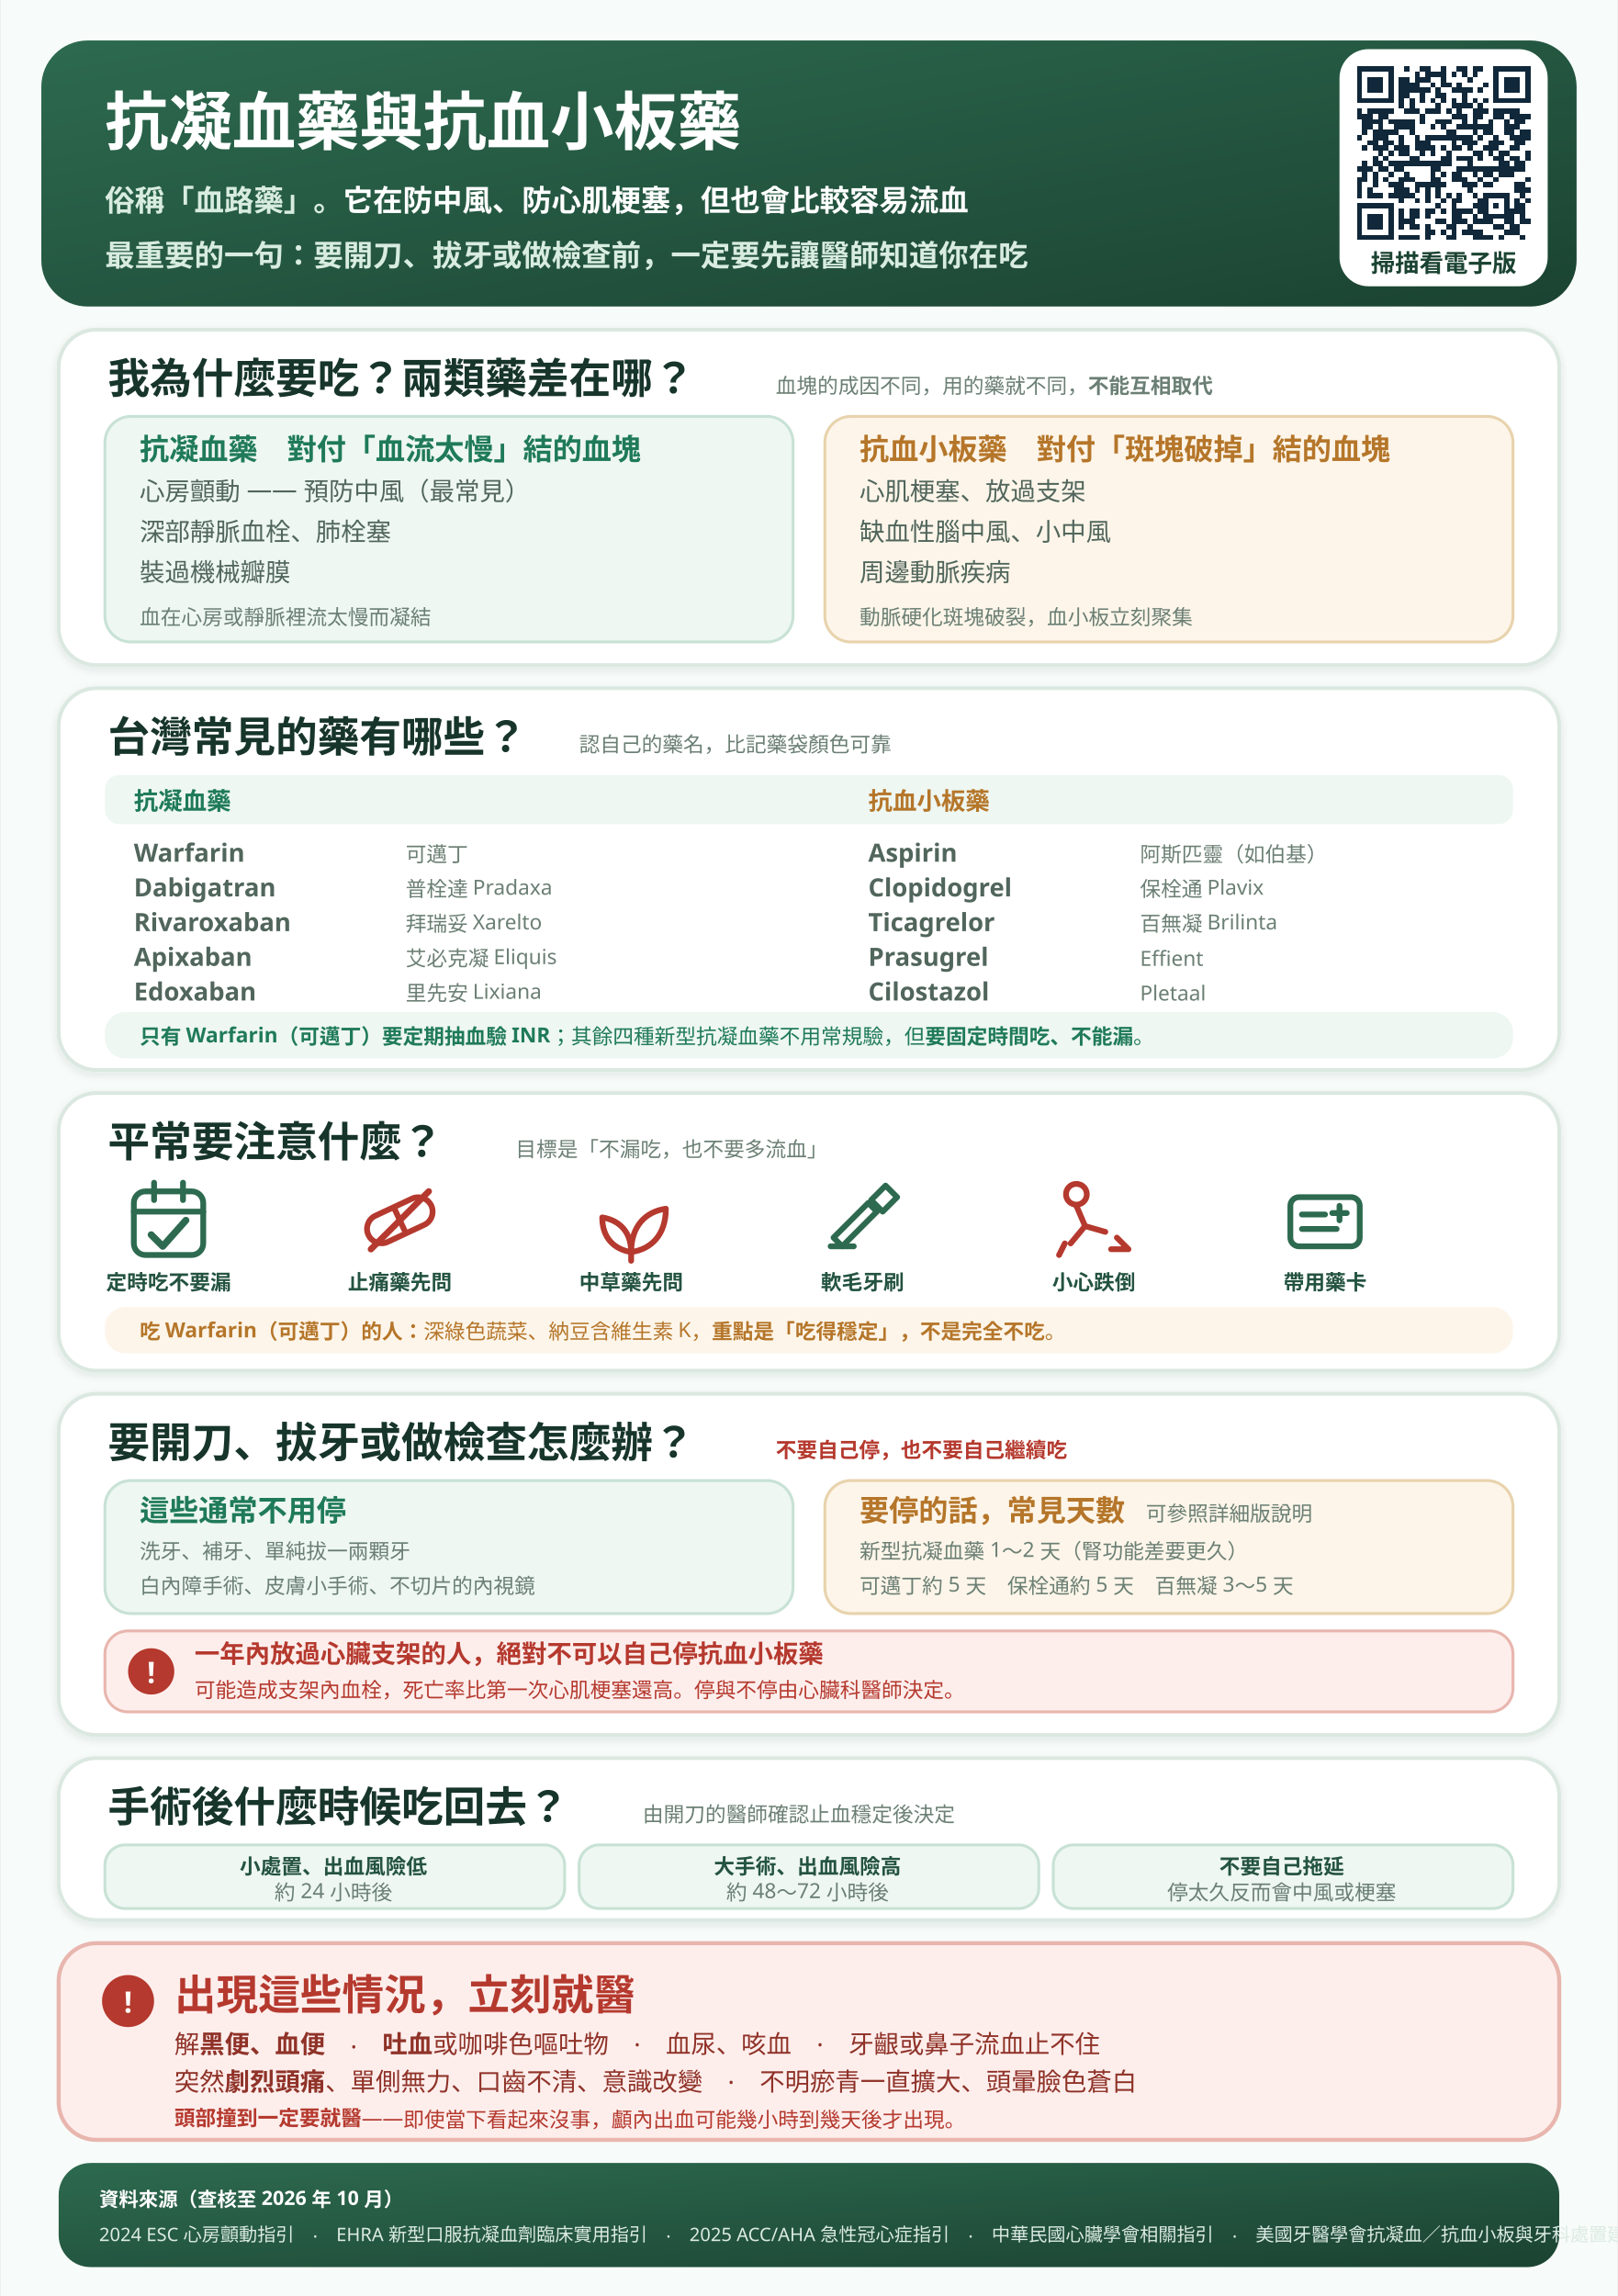
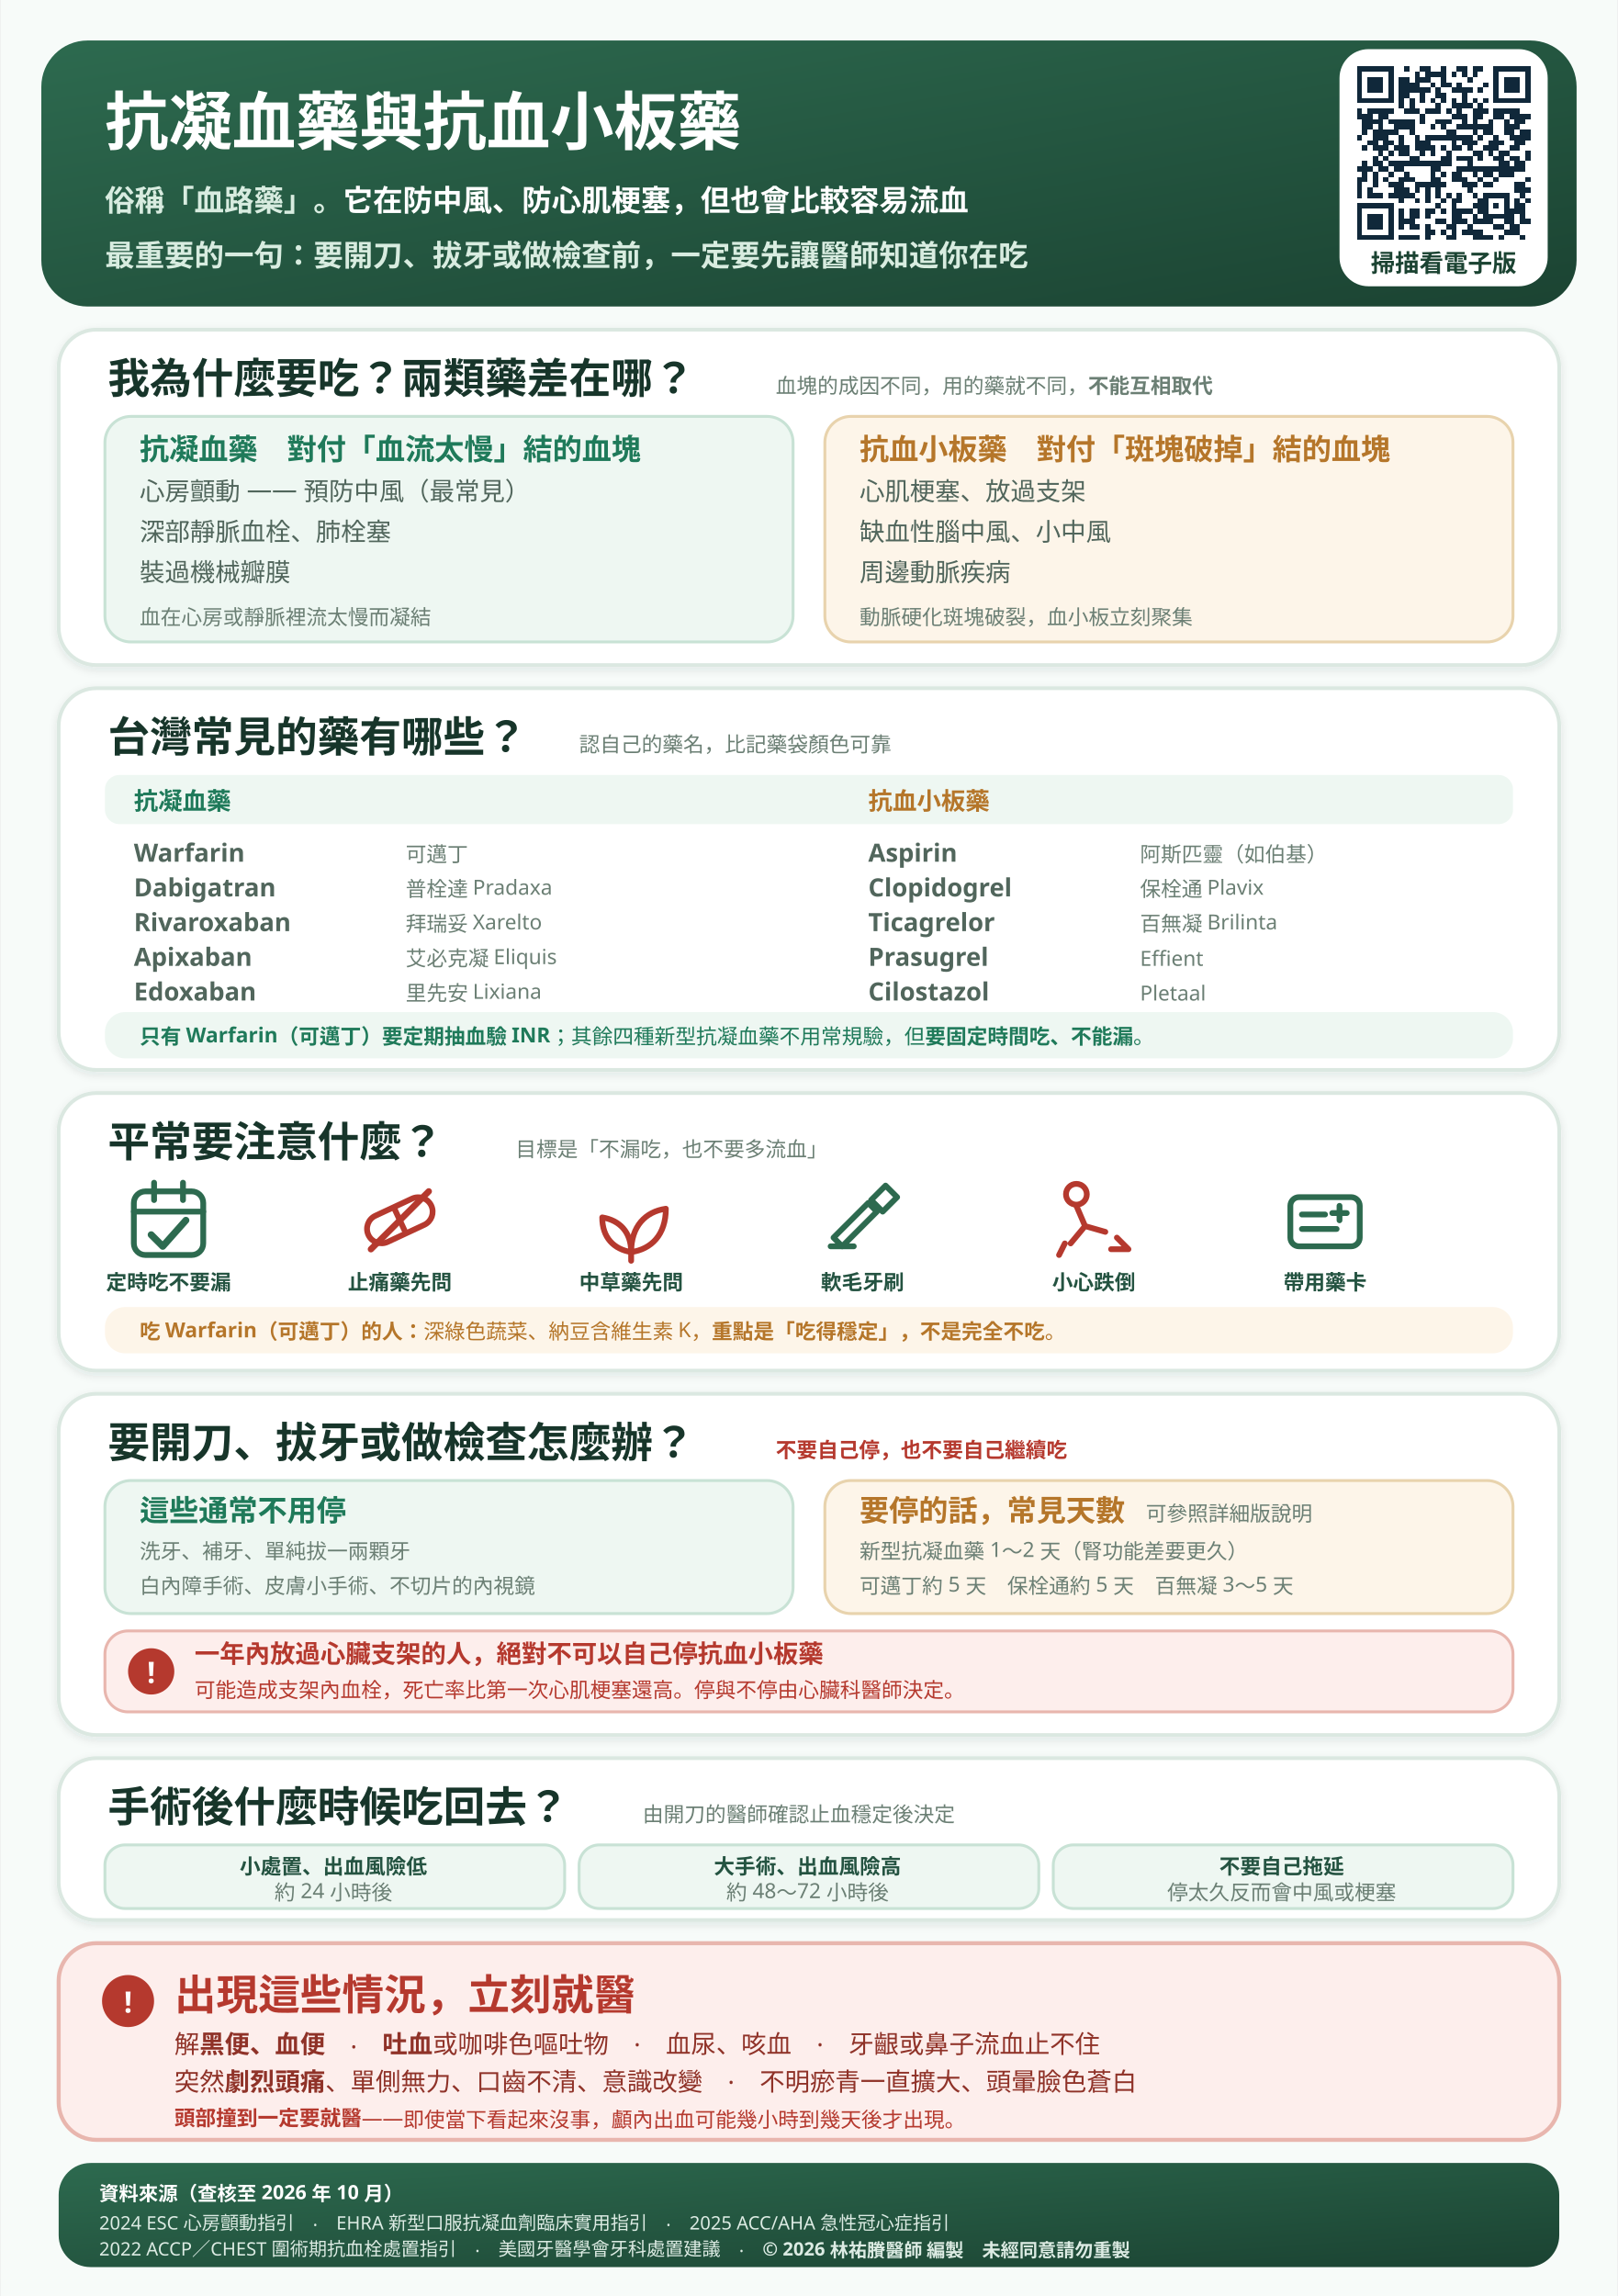
<svg xmlns="http://www.w3.org/2000/svg" viewBox="0 0 559 794" width="148mm" height="210mm">
  <defs>
    <linearGradient id="hg" x1="0" y1="0" x2="1" y2="1">
      <stop offset="0" stop-color="#2d6a4f" />
      <stop offset="1" stop-color="#1b4332" />
    </linearGradient>
    <filter id="sh" x="-6%" y="-6%" width="112%" height="118%">
      <feDropShadow dx="0" dy="1.1" stdDeviation="1.5" flood-color="#17352a" flood-opacity=".10" />
    </filter>
    <style>
.t{font:700 22px 'Microsoft JhengHei','Noto Sans TC',sans-serif;fill:#fff}
.st{font:600 10.3px 'Microsoft JhengHei','Noto Sans TC',sans-serif;fill:#d8ece0}
.h{font:700 14.5px 'Microsoft JhengHei','Noto Sans TC',sans-serif;fill:#17352a}
.b{font:700 10.2px 'Microsoft JhengHei','Noto Sans TC',sans-serif;fill:#245341}
.s{font:500 8.7px 'Microsoft JhengHei','Noto Sans TC',sans-serif;fill:#51665c}
.xs{font:500 7.2px 'Microsoft JhengHei','Noto Sans TC',sans-serif;fill:#6b7f74}
.th{font:700 8.4px 'Microsoft JhengHei','Noto Sans TC',sans-serif;fill:#17352a}
.src{font:500 6.4px 'Microsoft JhengHei',sans-serif;fill:#dcebe3}
.srh{font:700 6.8px 'Microsoft JhengHei',sans-serif;fill:#fff}
.card{fill:#fff;stroke:#dbe8e1;stroke-width:1.3}
.line{stroke-linecap:round;stroke-linejoin:round}
</style>
  </defs>
  <rect width="559" height="794" fill="#f7fbf9" />
  <rect x="14" y="14" width="531" height="92" rx="16" fill="url(#hg)" />
  <text x="36" y="50" class="t">抗凝血藥與抗血小板藥</text>
  <text x="36" y="73" class="st">俗稱「血路藥」。<tspan style="font-weight:700;fill:#fff">它在防中風、防心肌梗塞，但也會比較容易流血</tspan>
  </text>
  <text x="36" y="92" class="st">最重要的一句：要開刀、拔牙或做檢查前，一定要先讓醫師知道你在吃</text>
  <rect x="20" y="114" width="519" height="116" rx="13" class="card" filter="url(#sh)" />
  <text x="37" y="136" class="h">我為什麼要吃？兩類藥差在哪？</text>
  <text x="268" y="136" class="xs">血塊的成因不同，用的藥就不同，<tspan style="font-weight:700">不能互相取代</tspan>
  </text>
  <rect x="36" y="144" width="238" height="78" rx="9" fill="#eef7f2" stroke="#c8e2d5" />
  <text x="48" y="159" class="b" style="fill:#1f7a5a">抗凝血藥　對付「血流太慢」結的血塊</text>
  <text x="48" y="173" class="s">心房顫動 —— 預防中風（最常見）</text>
  <text x="48" y="187" class="s">深部靜脈血栓、肺栓塞</text>
  <text x="48" y="201" class="s">裝過機械瓣膜</text>
  <text x="48" y="216" class="xs">血在心房或靜脈裡流太慢而凝結</text>
  <rect x="285" y="144" width="238" height="78" rx="9" fill="#fdf5e9" stroke="#e8d3ad" />
  <text x="297" y="159" class="b" style="fill:#b5762a">抗血小板藥　對付「斑塊破掉」結的血塊</text>
  <text x="297" y="173" class="s">心肌梗塞、放過支架</text>
  <text x="297" y="187" class="s">缺血性腦中風、小中風</text>
  <text x="297" y="201" class="s">周邊動脈疾病</text>
  <text x="297" y="216" class="xs">動脈硬化斑塊破裂，血小板立刻聚集</text>
  <rect x="20" y="238" width="519" height="132" rx="13" class="card" filter="url(#sh)" />
  <text x="37" y="260" class="h">台灣常見的藥有哪些？</text>
  <text x="200" y="260" class="xs">認自己的藥名，比記藥袋顏色可靠</text>
  <rect x="36" y="268" width="487" height="17" rx="5" fill="#eef7f2" />
  <text x="46" y="280" class="th" style="fill:#1f7a5a">抗凝血藥</text>
  <text x="300" y="280" class="th" style="fill:#b5762a">抗血小板藥</text>
  <text x="46" y="298" class="s" style="font-weight:700">Warfarin</text>
  <text x="140" y="298" class="xs">可邁丁</text>
  <text x="46" y="310" class="s" style="font-weight:700">Dabigatran</text>
  <text x="140" y="310" class="xs">普栓達 Pradaxa</text>
  <text x="46" y="322" class="s" style="font-weight:700">Rivaroxaban</text>
  <text x="140" y="322" class="xs">拜瑞妥 Xarelto</text>
  <text x="46" y="334" class="s" style="font-weight:700">Apixaban</text>
  <text x="140" y="334" class="xs">艾必克凝 Eliquis</text>
  <text x="46" y="346" class="s" style="font-weight:700">Edoxaban</text>
  <text x="140" y="346" class="xs">里先安 Lixiana</text>
  <text x="300" y="298" class="s" style="font-weight:700">Aspirin</text>
  <text x="394" y="298" class="xs">阿斯匹靈（如伯基）</text>
  <text x="300" y="310" class="s" style="font-weight:700">Clopidogrel</text>
  <text x="394" y="310" class="xs">保栓通 Plavix</text>
  <text x="300" y="322" class="s" style="font-weight:700">Ticagrelor</text>
  <text x="394" y="322" class="xs">百無凝 Brilinta</text>
  <text x="300" y="334" class="s" style="font-weight:700">Prasugrel</text>
  <text x="394" y="334" class="xs">Effient</text>
  <text x="300" y="346" class="s" style="font-weight:700">Cilostazol</text>
  <text x="394" y="346" class="xs">Pletaal</text>
  <rect x="36" y="350" width="487" height="16" rx="7" fill="#eef7f2" />
  <text x="48" y="361" class="xs" style="fill:#1f7a5a">
    <tspan style="font-weight:700">只有 Warfarin（可邁丁）要定期抽血驗 INR</tspan>；其餘四種新型抗凝血藥不用常規驗，但<tspan style="font-weight:700">要固定時間吃、不能漏</tspan>。</text>
  <rect x="20" y="378" width="519" height="96" rx="13" class="card" filter="url(#sh)" />
  <text x="37" y="400" class="h">平常要注意什麼？</text>
  <text x="178" y="400" class="xs">目標是「不漏吃，也不要多流血」</text>
  <g transform="translate(44 408)">
    <rect x="2" y="4" width="24" height="22" rx="4" fill="none" stroke="#2d6a4f" stroke-width="2" />
    <path d="M2 11h24M9 1v6M19 1v6" stroke="#2d6a4f" stroke-width="2" class="line" />
    <path d="M8 19l4 4 8-9" stroke="#2d6a4f" stroke-width="2.4" fill="none" class="line" />
  </g>
  <text x="58" y="446" class="xs" text-anchor="middle" style="font-weight:700;fill:#245341">定時吃不要漏</text>
  <g transform="translate(124 408)">
    <g transform="rotate(-25 14 14)">
      <rect x="2" y="9" width="24" height="10" rx="5" fill="none" stroke="#b5392e" stroke-width="2" />
      <path d="M14 9v10" stroke="#b5392e" stroke-width="2" />
    </g>
    <path d="M4 24L24 4" stroke="#b5392e" stroke-width="2.2" class="line" />
  </g>
  <text x="138" y="446" class="xs" text-anchor="middle" style="font-weight:700;fill:#245341">止痛藥先問</text>
  <g transform="translate(204 408)">
    <path d="M14 25c0-9 5-14 12-15 0 9-5 14-12 15z" fill="none" stroke="#b5392e" stroke-width="2" class="line" />
    <path d="M14 25c0-7-4-11-10-12 0 7 4 11 10 12z" fill="none" stroke="#b5392e" stroke-width="2" class="line" />
    <path d="M14 25v3" stroke="#b5392e" stroke-width="2" class="line" />
  </g>
  <text x="218" y="446" class="xs" text-anchor="middle" style="font-weight:700;fill:#245341">中草藥先問</text>
  <g transform="translate(284 408)">
    <path d="M4 20l12-12 3 3-12 12z" fill="none" stroke="#2d6a4f" stroke-width="2" class="line" />
    <path d="M17 7l5-5 4 4-5 5z" fill="none" stroke="#2d6a4f" stroke-width="2" class="line" />
    <path d="M3 23h8" stroke="#2d6a4f" stroke-width="2" class="line" />
  </g>
  <text x="298" y="446" class="xs" text-anchor="middle" style="font-weight:700;fill:#245341">軟毛牙刷</text>
  <g transform="translate(364 408)">
    <circle cx="8" cy="5" r="3.6" fill="none" stroke="#b5392e" stroke-width="2" />
    <path d="M8 9l3 7-5 6M11 16l7 2M4 22l-2 4" stroke="#b5392e" stroke-width="2" fill="none" class="line" />
    <path d="M20 24h6M22 20l4 4" stroke="#b5392e" stroke-width="2" class="line" />
  </g>
  <text x="378" y="446" class="xs" text-anchor="middle" style="font-weight:700;fill:#245341">小心跌倒</text>
  <g transform="translate(444 408)">
    <rect x="2" y="6" width="24" height="17" rx="3" fill="none" stroke="#2d6a4f" stroke-width="2" />
    <path d="M6 12h8M6 17h12" stroke="#2d6a4f" stroke-width="2" class="line" />
    <path d="M19 9v5M16.5 11.5h5" stroke="#2d6a4f" stroke-width="2" class="line" />
  </g>
  <text x="458" y="446" class="xs" text-anchor="middle" style="font-weight:700;fill:#245341">帶用藥卡</text>
  <rect x="36" y="452" width="487" height="16" rx="7" fill="#fdf5e9" />
  <text x="48" y="463" class="xs" style="fill:#b5762a">
    <tspan style="font-weight:700">吃 Warfarin（可邁丁）的人：</tspan>深綠色蔬菜、納豆含維生素 K，<tspan style="font-weight:700">重點是「吃得穩定」，不是完全不吃</tspan>。</text>
  <rect x="20" y="482" width="519" height="118" rx="13" class="card" filter="url(#sh)" />
  <text x="37" y="504" class="h">要開刀、拔牙或做檢查怎麼辦？</text>
  <text x="268" y="504" class="xs" style="fill:#b5392e;font-weight:700">不要自己停，也不要自己繼續吃</text>
  <rect x="36" y="512" width="238" height="46" rx="9" fill="#eef7f2" stroke="#c8e2d5" />
  <text x="48" y="526" class="b" style="fill:#1f7a5a">這些通常不用停</text>
  <text x="48" y="539" class="xs">洗牙、補牙、單純拔一兩顆牙</text>
  <text x="48" y="551" class="xs">白內障手術、皮膚小手術、不切片的內視鏡</text>
  <rect x="285" y="512" width="238" height="46" rx="9" fill="#fdf5e9" stroke="#e8d3ad" />
  <text x="297" y="526" class="b" style="fill:#b5762a">要停的話，常見天數</text>
  <text x="396" y="526" class="xs">可參照詳細版說明</text>
  <text x="297" y="539" class="xs">新型抗凝血藥 1～2 天（腎功能差要更久）</text>
  <text x="297" y="551" class="xs">可邁丁約 5 天　保栓通約 5 天　百無凝 3～5 天</text>
  <rect x="36" y="564" width="487" height="28" rx="8" fill="#fdeeec" stroke="#e8b6ae" />
  <circle cx="52" cy="578" r="8" fill="#b5392e" />
  <text x="52" y="582" class="b" text-anchor="middle" style="fill:#fff">!</text>
  <text x="67" y="575" class="s" style="fill:#b5392e;font-weight:700">一年內放過心臟支架的人，絕對不可以自己停抗血小板藥</text>
  <text x="67" y="587" class="xs" style="fill:#b5392e">可能造成支架內血栓，死亡率比第一次心肌梗塞還高。停與不停由心臟科醫師決定。</text>
  <rect x="20" y="608" width="519" height="56" rx="13" class="card" filter="url(#sh)" />
  <text x="37" y="630" class="h">手術後什麼時候吃回去？</text>
  <text x="222" y="630" class="xs">由開刀的醫師確認止血穩定後決定</text>
  <rect x="36" y="638" width="159" height="22" rx="7" fill="#eef7f2" stroke="#c8e2d5" />
  <text x="115" y="648" class="xs" text-anchor="middle" style="font-weight:700;fill:#245341">小處置、出血風險低</text>
  <text x="115" y="657" class="xs" text-anchor="middle">約 24 小時後</text>
  <rect x="200" y="638" width="159" height="22" rx="7" fill="#eef7f2" stroke="#c8e2d5" />
  <text x="279" y="648" class="xs" text-anchor="middle" style="font-weight:700;fill:#245341">大手術、出血風險高</text>
  <text x="279" y="657" class="xs" text-anchor="middle">約 48～72 小時後</text>
  <rect x="364" y="638" width="159" height="22" rx="7" fill="#eef7f2" stroke="#c8e2d5" />
  <text x="443" y="648" class="xs" text-anchor="middle" style="font-weight:700;fill:#245341">不要自己拖延</text>
  <text x="443" y="657" class="xs" text-anchor="middle">停太久反而會中風或梗塞</text>
  <rect x="20" y="672" width="519" height="68" rx="13" fill="#fdeeec" stroke="#e8b6ae" stroke-width="1.4" />
  <circle cx="44" cy="692" r="9" fill="#b5392e" />
  <text x="44" y="696" class="b" text-anchor="middle" style="fill:#fff">!</text>
  <text x="60" y="695" class="h" style="fill:#b5392e">出現這些情況，立刻就醫</text>
  <text x="60" y="710" class="s" style="fill:#8f3228">解<tspan style="font-weight:700">黑便、血便</tspan>　‧　<tspan style="font-weight:700">吐血</tspan>或咖啡色嘔吐物　‧　血尿、咳血　‧　牙齦或鼻子流血止不住</text>
  <text x="60" y="723" class="s" style="fill:#8f3228">突然<tspan style="font-weight:700">劇烈頭痛</tspan>、單側無力、口齒不清、意識改變　‧　不明瘀青一直擴大、頭暈臉色蒼白</text>
  <text x="60" y="735" class="xs" style="fill:#b5392e">
    <tspan style="font-weight:700">頭部撞到一定要就醫</tspan>——即使當下看起來沒事，顱內出血可能幾小時到幾天後才出現。</text>
  <rect x="20" y="748" width="519" height="36" rx="11" fill="url(#hg)" />
-   <text x="34" y="763" class="srh">資料來源（查核至 2026 年 10 月）</text>
-   <text x="34" y="775" class="src">2024 ESC 心房顫動指引　‧　EHRA 新型口服抗凝血劑臨床實用指引　‧　2025 ACC/AHA 急性冠心症指引　‧　中華民國心臟學會相關指引　‧　美國牙醫學會抗凝血／抗血小板與牙科處置建議　‧　© 2026 林祐賸醫師　未經同意請勿重製</text>
+   <text x="34" y="761" class="srh">資料來源（查核至 2026 年 10 月）</text>
+   <text x="34" y="771" class="src">2024 ESC 心房顫動指引　‧　EHRA 新型口服抗凝血劑臨床實用指引　‧　2025 ACC/AHA 急性冠心症指引</text>
+   <text x="34" y="780" class="src">2022 ACCP／CHEST 圍術期抗血栓處置指引　‧　美國牙醫學會牙科處置建議　‧　<tspan style="font-weight:700">© 2026 林祐賸醫師 編製　未經同意請勿重製</tspan>
+   </text>
  <g id="qr">
    <rect x="463" y="17" width="72" height="82" rx="10" fill="#fff" stroke="none" />
    <g transform="translate(469 23) scale(1.818182)" shape-rendering="crispEdges">
      <path d="M0 0h7v1h-7zM9 0h1v1h-1zM12 0h2v1h-2zM16 0h1v1h-1zM19 0h2v1h-2zM22 0h2v1h-2zM26 0h7v1h-7zM0 1h1v1h-1zM6 1h1v1h-1zM11 1h1v1h-1zM13 1h4v1h-4zM18 1h1v1h-1zM20 1h1v1h-1zM22 1h1v1h-1zM26 1h1v1h-1zM32 1h1v1h-1zM0 2h1v1h-1zM2 2h3v1h-3zM6 2h1v1h-1zM8 2h2v1h-2zM11 2h3v1h-3zM16 2h1v1h-1zM21 2h1v1h-1zM26 2h1v1h-1zM28 2h3v1h-3zM32 2h1v1h-1zM0 3h1v1h-1zM2 3h3v1h-3zM6 3h1v1h-1zM8 3h4v1h-4zM14 3h1v1h-1zM16 3h2v1h-2zM19 3h1v1h-1zM24 3h1v1h-1zM26 3h1v1h-1zM28 3h3v1h-3zM32 3h1v1h-1zM0 4h1v1h-1zM2 4h3v1h-3zM6 4h1v1h-1zM8 4h6v1h-6zM15 4h1v1h-1zM18 4h4v1h-4zM23 4h1v1h-1zM26 4h1v1h-1zM28 4h3v1h-3zM32 4h1v1h-1zM0 5h1v1h-1zM6 5h1v1h-1zM8 5h2v1h-2zM12 5h1v1h-1zM15 5h2v1h-2zM20 5h1v1h-1zM26 5h1v1h-1zM32 5h1v1h-1zM0 6h7v1h-7zM8 6h1v1h-1zM10 6h1v1h-1zM12 6h1v1h-1zM14 6h1v1h-1zM16 6h1v1h-1zM18 6h1v1h-1zM20 6h1v1h-1zM22 6h1v1h-1zM24 6h1v1h-1zM26 6h7v1h-7zM8 7h1v1h-1zM10 7h1v1h-1zM15 7h1v1h-1zM18 7h4v1h-4zM23 7h1v1h-1zM0 8h1v1h-1zM2 8h5v1h-5zM9 8h3v1h-3zM13 8h3v1h-3zM17 8h1v1h-1zM19 8h1v1h-1zM22 8h3v1h-3zM26 8h5v1h-5zM0 9h3v1h-3zM4 9h2v1h-2zM12 9h1v1h-1zM18 9h3v1h-3zM22 9h2v1h-2zM26 9h2v1h-2zM29 9h4v1h-4zM1 10h4v1h-4zM6 10h5v1h-5zM12 10h1v1h-1zM15 10h3v1h-3zM20 10h1v1h-1zM22 10h1v1h-1zM25 10h1v1h-1zM28 10h1v1h-1zM30 10h2v1h-2zM1 11h2v1h-2zM4 11h1v1h-1zM7 11h4v1h-4zM14 11h1v1h-1zM16 11h1v1h-1zM19 11h7v1h-7zM28 11h3v1h-3zM1 12h1v1h-1zM3 12h5v1h-5zM10 12h1v1h-1zM17 12h2v1h-2zM22 12h1v1h-1zM24 12h2v1h-2zM28 12h2v1h-2zM31 12h2v1h-2zM0 13h1v1h-1zM3 13h3v1h-3zM8 13h1v1h-1zM11 13h1v1h-1zM13 13h9v1h-9zM23 13h1v1h-1zM26 13h1v1h-1zM29 13h4v1h-4zM2 14h2v1h-2zM5 14h2v1h-2zM8 14h1v1h-1zM11 14h3v1h-3zM18 14h1v1h-1zM20 14h3v1h-3zM25 14h3v1h-3zM30 14h2v1h-2zM1 15h1v1h-1zM3 15h3v1h-3zM7 15h3v1h-3zM11 15h4v1h-4zM16 15h1v1h-1zM18 15h2v1h-2zM21 15h1v1h-1zM24 15h3v1h-3zM29 15h2v1h-2zM4 16h1v1h-1zM6 16h1v1h-1zM8 16h2v1h-2zM12 16h1v1h-1zM14 16h1v1h-1zM17 16h1v1h-1zM22 16h2v1h-2zM25 16h1v1h-1zM27 16h2v1h-2zM32 16h1v1h-1zM3 17h1v1h-1zM5 17h1v1h-1zM10 17h2v1h-2zM16 17h2v1h-2zM19 17h3v1h-3zM23 17h1v1h-1zM26 17h2v1h-2zM29 17h2v1h-2zM32 17h1v1h-1zM1 18h1v1h-1zM3 18h2v1h-2zM6 18h12v1h-12zM21 18h1v1h-1zM27 18h2v1h-2zM30 18h2v1h-2zM0 19h3v1h-3zM4 19h2v1h-2zM7 19h2v1h-2zM14 19h2v1h-2zM19 19h13v1h-13zM1 20h1v1h-1zM3 20h1v1h-1zM6 20h1v1h-1zM9 20h1v1h-1zM14 20h1v1h-1zM16 20h1v1h-1zM18 20h2v1h-2zM22 20h1v1h-1zM24 20h2v1h-2zM27 20h3v1h-3zM0 21h2v1h-2zM3 21h1v1h-1zM5 21h1v1h-1zM8 21h3v1h-3zM14 21h2v1h-2zM18 21h3v1h-3zM23 21h1v1h-1zM26 21h1v1h-1zM32 21h1v1h-1zM0 22h1v1h-1zM3 22h1v1h-1zM6 22h3v1h-3zM11 22h6v1h-6zM20 22h3v1h-3zM24 22h2v1h-2zM30 22h2v1h-2zM0 23h1v1h-1zM2 23h1v1h-1zM7 23h3v1h-3zM11 23h1v1h-1zM13 23h1v1h-1zM15 23h1v1h-1zM21 23h1v1h-1zM30 23h3v1h-3zM0 24h1v1h-1zM2 24h3v1h-3zM6 24h5v1h-5zM13 24h1v1h-1zM15 24h1v1h-1zM17 24h1v1h-1zM19 24h1v1h-1zM22 24h1v1h-1zM24 24h5v1h-5zM31 24h1v1h-1zM8 25h1v1h-1zM11 25h1v1h-1zM13 25h1v1h-1zM16 25h1v1h-1zM18 25h2v1h-2zM23 25h2v1h-2zM28 25h1v1h-1zM30 25h1v1h-1zM32 25h1v1h-1zM0 26h7v1h-7zM15 26h1v1h-1zM18 26h1v1h-1zM22 26h3v1h-3zM26 26h1v1h-1zM28 26h1v1h-1zM30 26h2v1h-2zM0 27h1v1h-1zM6 27h1v1h-1zM8 27h1v1h-1zM10 27h2v1h-2zM13 27h2v1h-2zM16 27h1v1h-1zM18 27h4v1h-4zM23 27h2v1h-2zM28 27h4v1h-4zM0 28h1v1h-1zM2 28h3v1h-3zM6 28h1v1h-1zM8 28h1v1h-1zM10 28h2v1h-2zM13 28h1v1h-1zM18 28h2v1h-2zM22 28h1v1h-1zM24 28h6v1h-6zM31 28h1v1h-1zM0 29h1v1h-1zM2 29h3v1h-3zM6 29h1v1h-1zM8 29h3v1h-3zM15 29h2v1h-2zM18 29h3v1h-3zM22 29h4v1h-4zM28 29h2v1h-2zM31 29h2v1h-2zM0 30h1v1h-1zM2 30h3v1h-3zM6 30h1v1h-1zM8 30h1v1h-1zM10 30h2v1h-2zM13 30h1v1h-1zM17 30h2v1h-2zM21 30h1v1h-1zM26 30h2v1h-2zM29 30h2v1h-2zM0 31h1v1h-1zM6 31h1v1h-1zM13 31h2v1h-2zM16 31h1v1h-1zM18 31h1v1h-1zM20 31h4v1h-4zM28 31h3v1h-3zM0 32h7v1h-7zM8 32h4v1h-4zM13 32h1v1h-1zM17 32h2v1h-2zM22 32h4v1h-4zM27 32h1v1h-1zM31 32h1v1h-1z" fill="#10283a" />
    </g>
    <text x="499" y="94" text-anchor="middle" style="font:700 8.4px 'Microsoft JhengHei','Noto Sans TC',sans-serif;fill:#1b4332">掃描看電子版</text>
  </g>
</svg>
